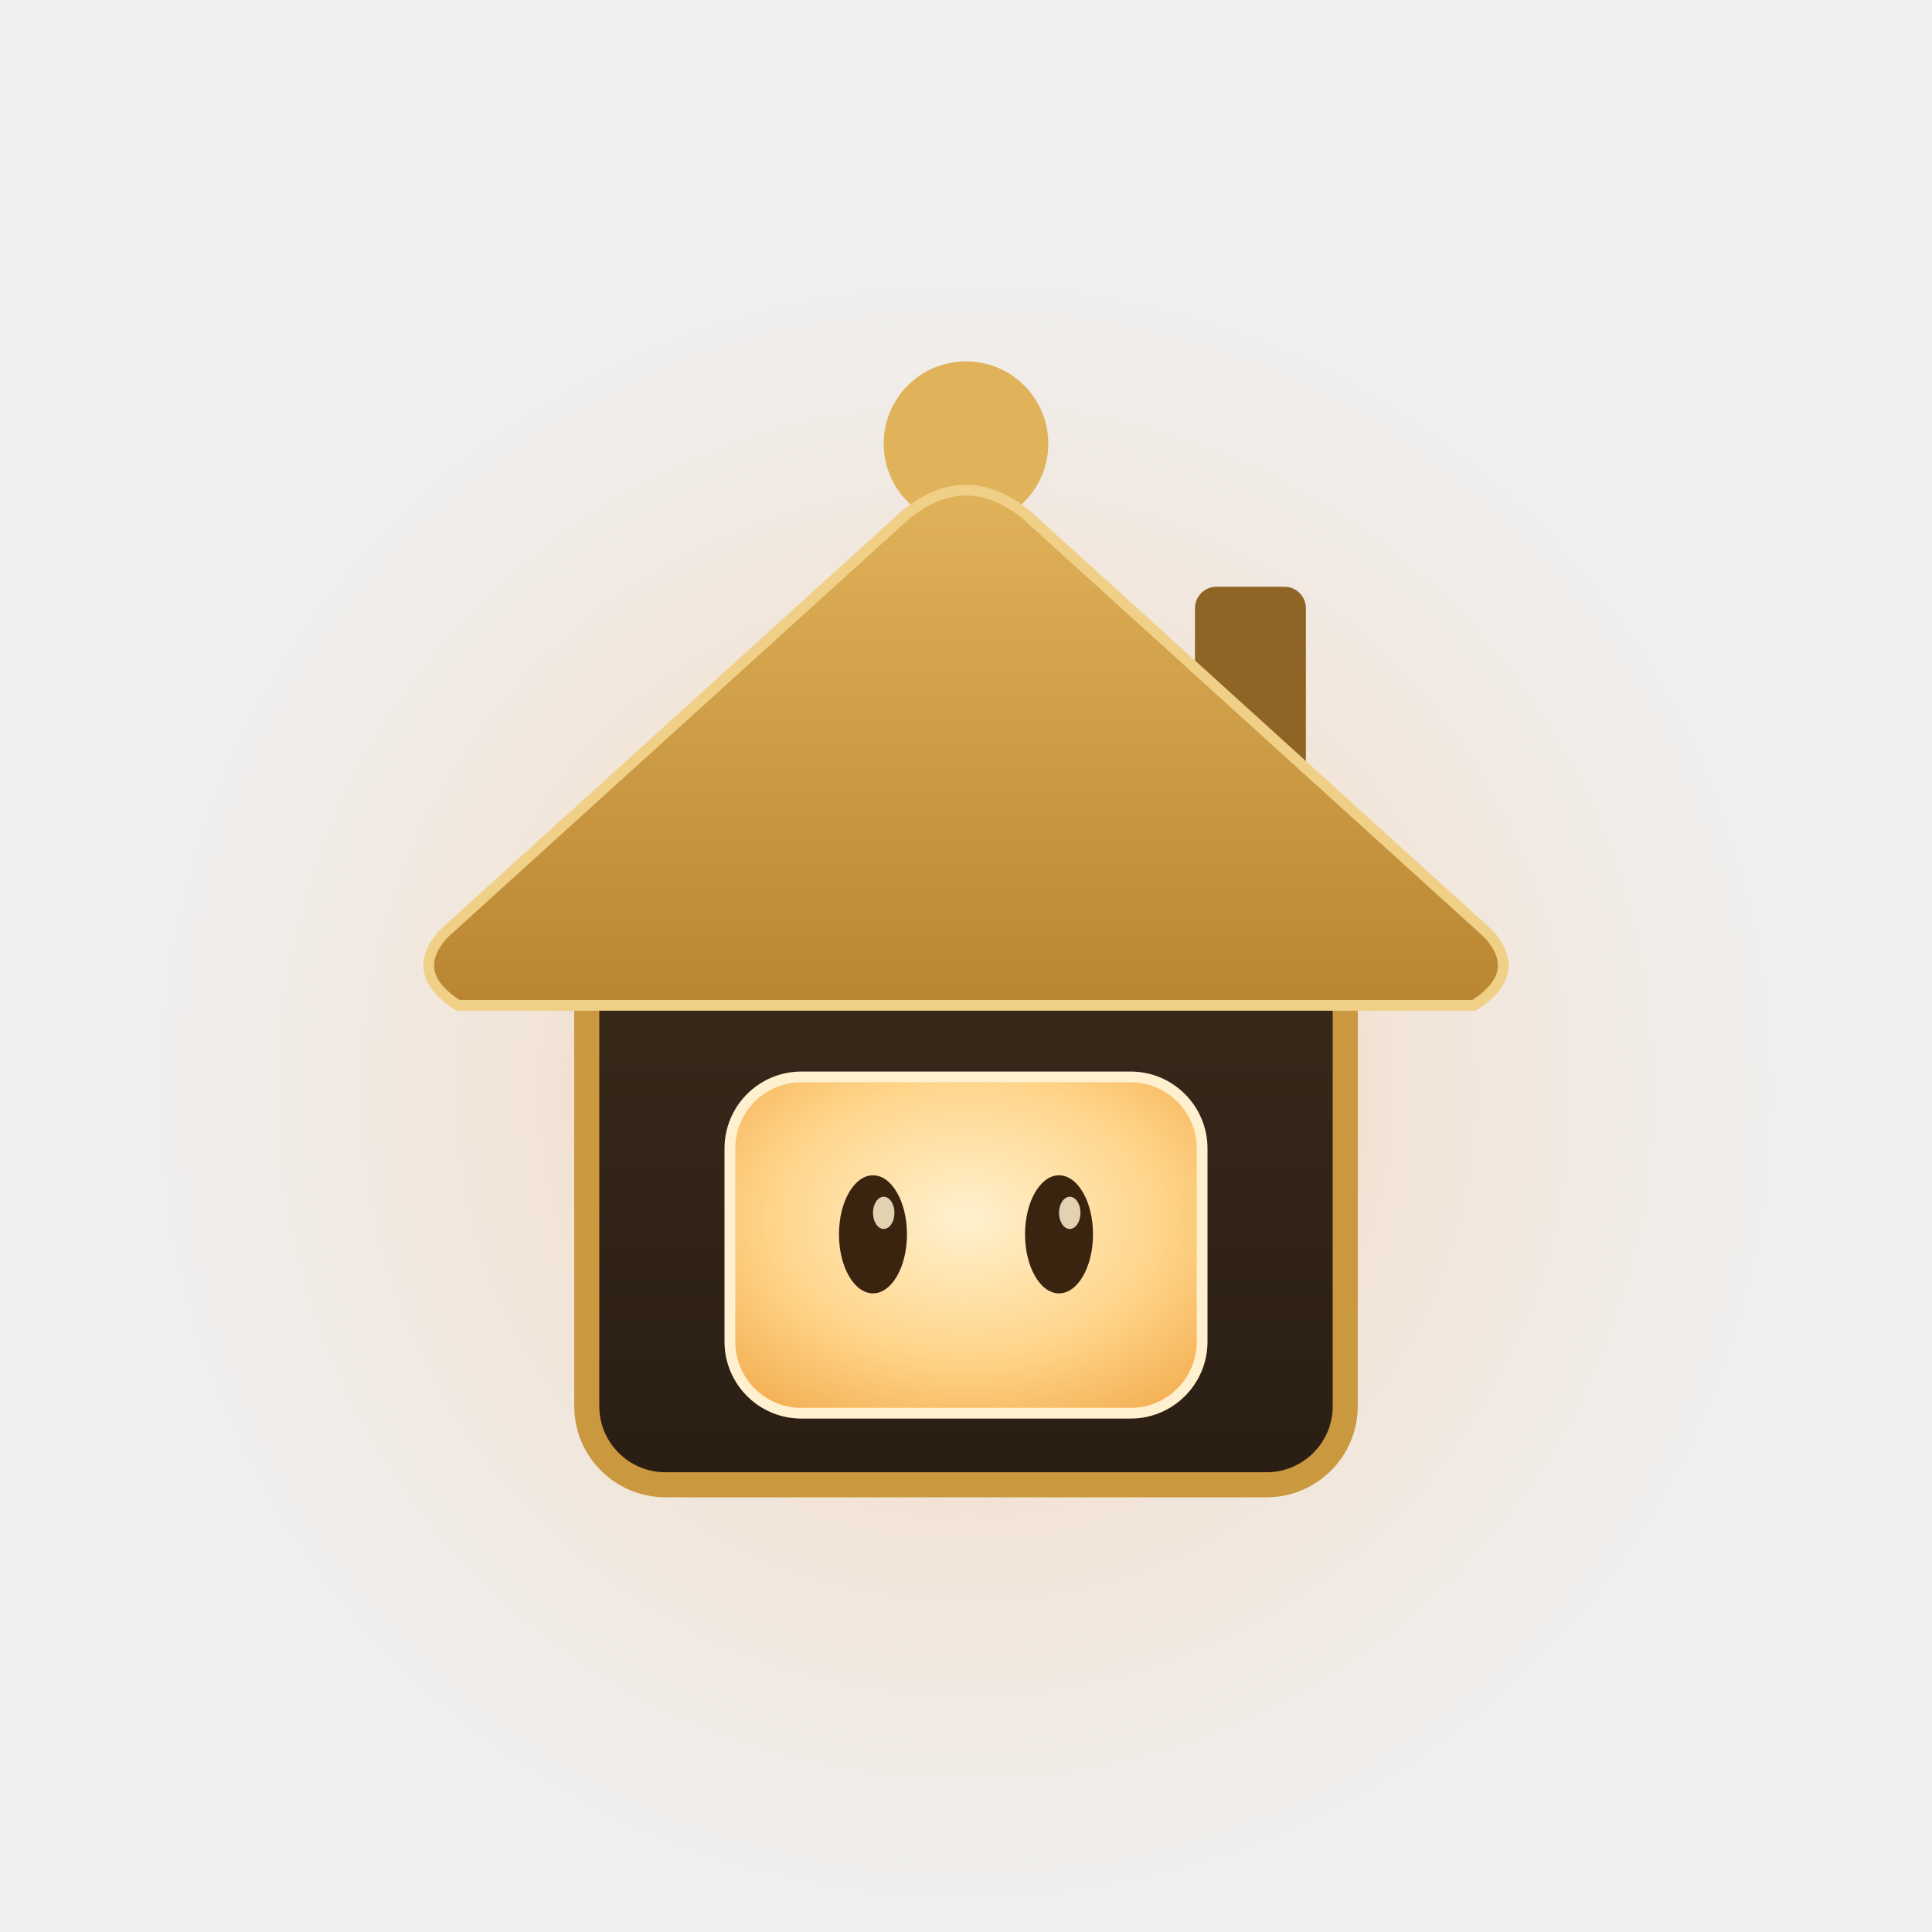
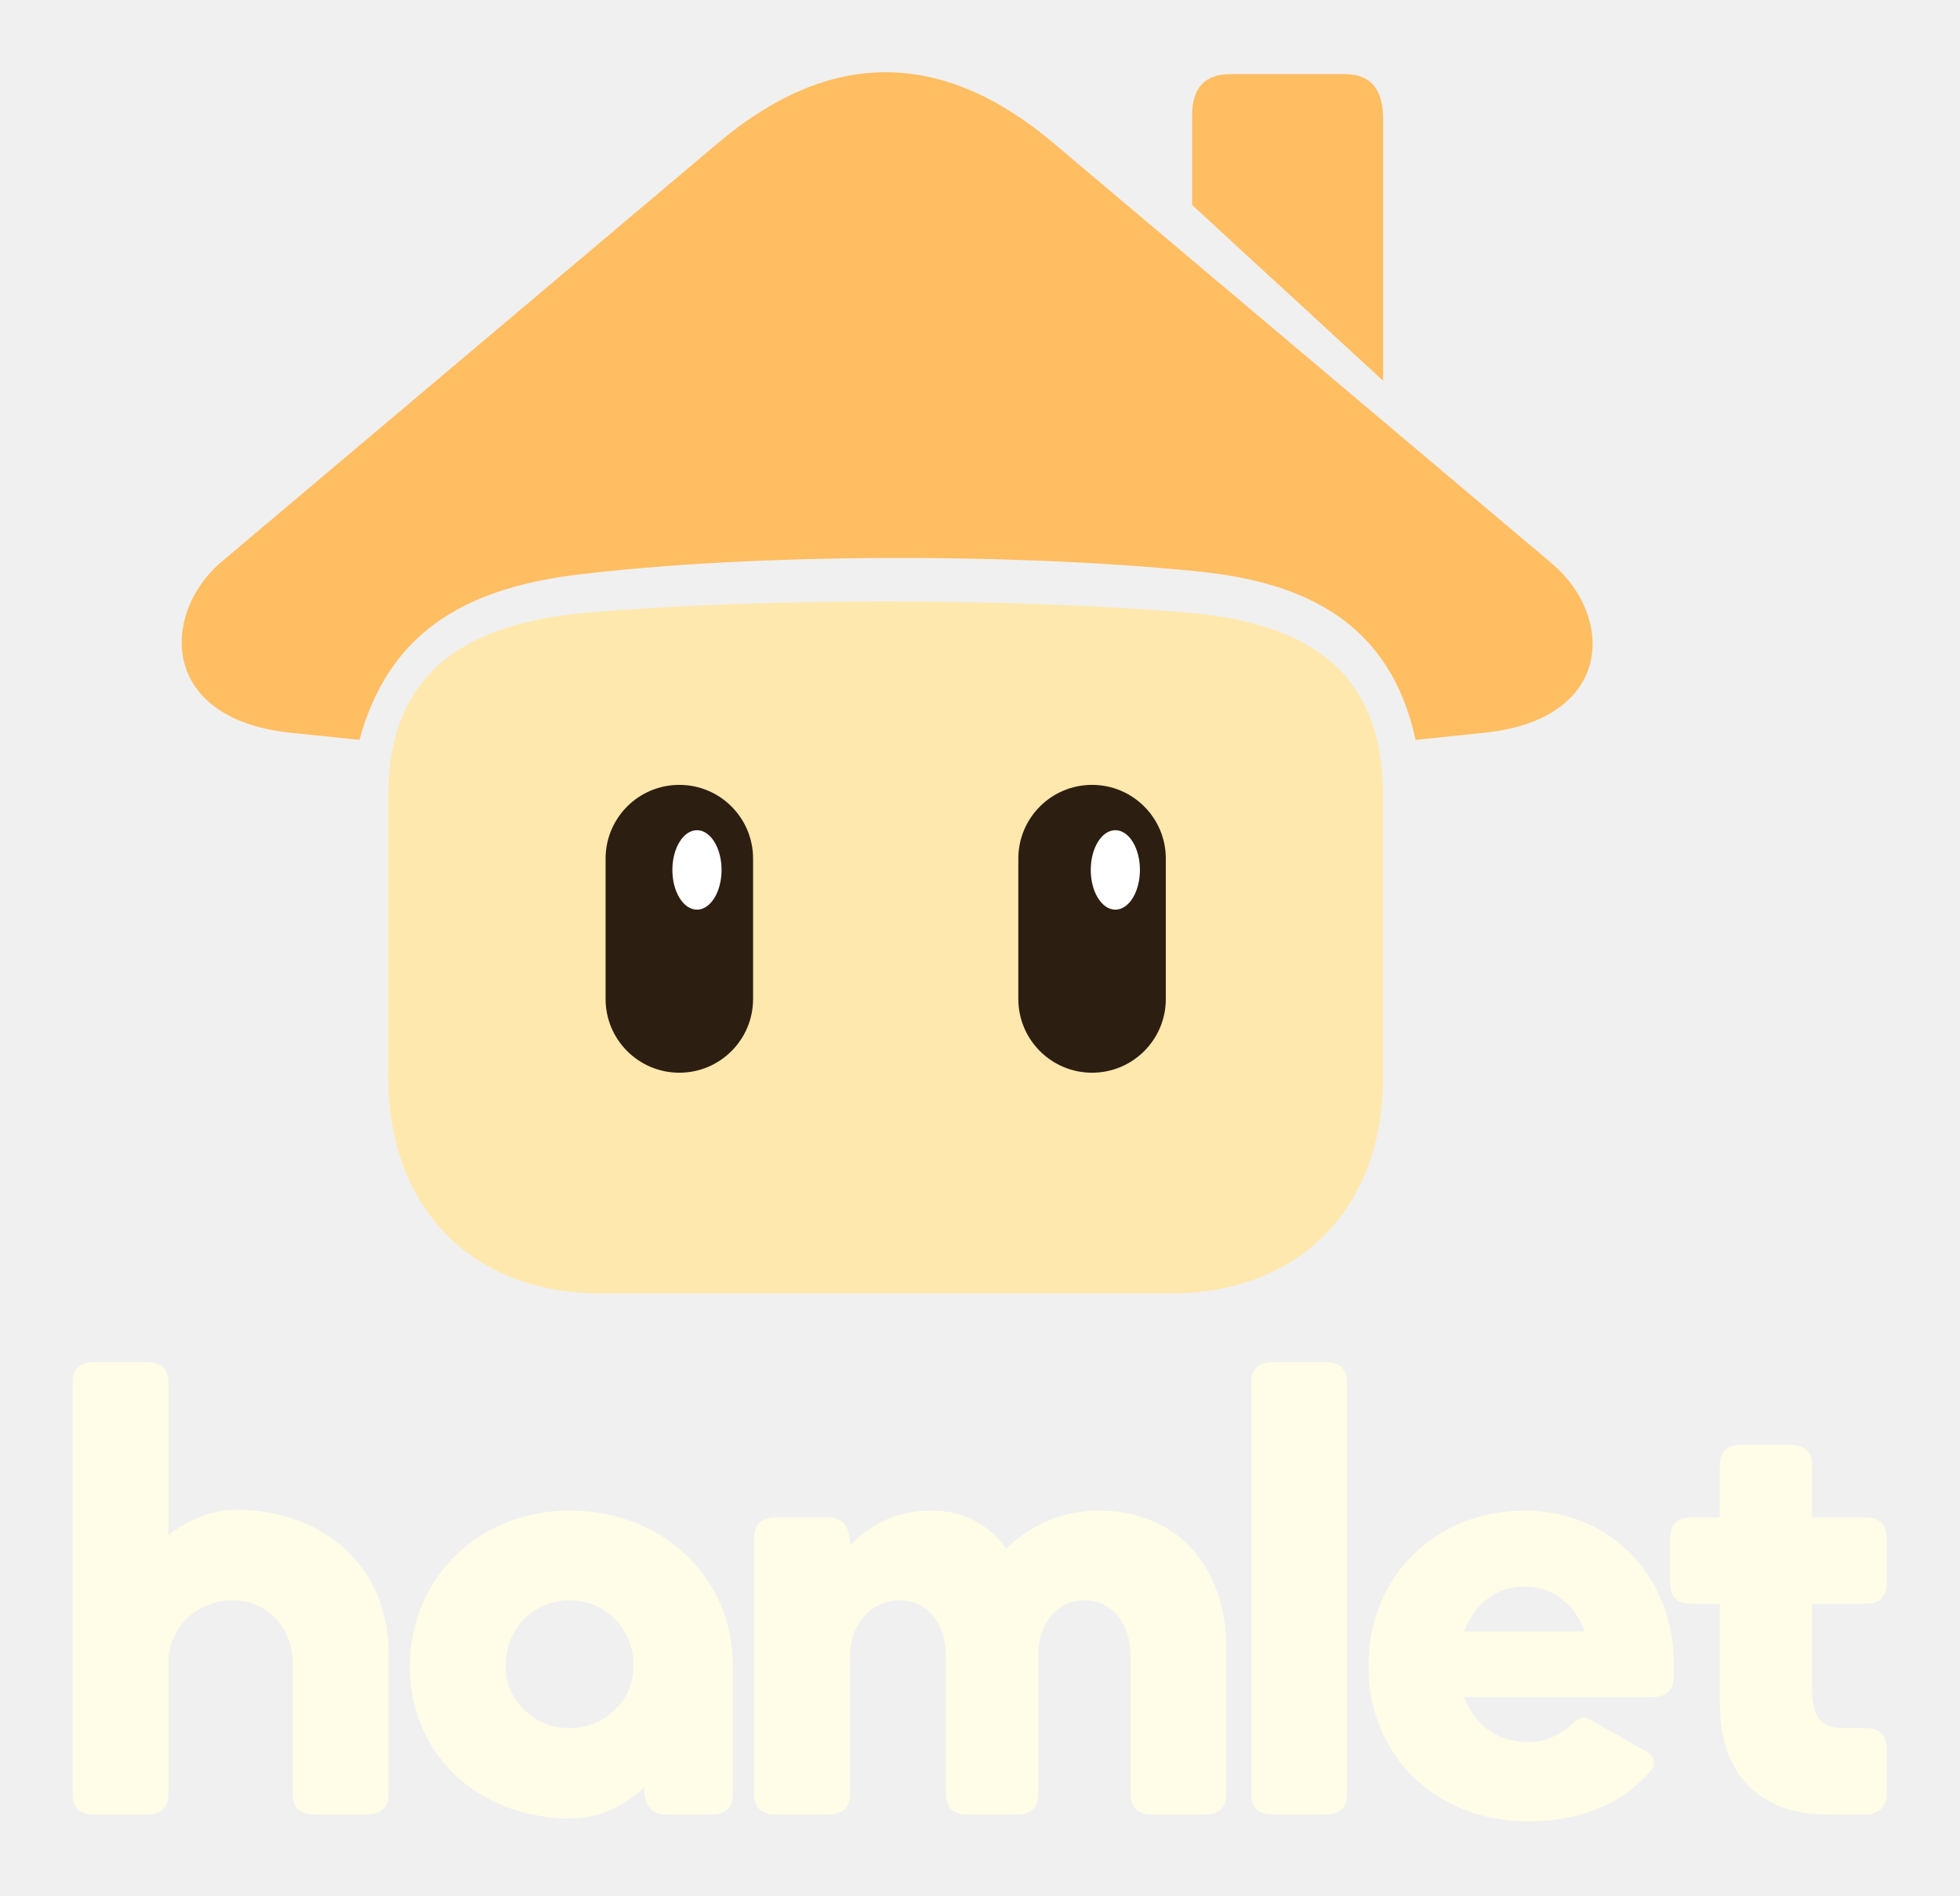
- <svg xmlns="http://www.w3.org/2000/svg" viewBox="0 0 1080 1080" width="1080" height="1080">
-   <defs>
-     <radialGradient id="halo" cx="50%" cy="50%" r="50%">
-       <stop offset="0" stop-color="#ff9a3c" stop-opacity="0.55" />
-       <stop offset="0.5" stop-color="#ff9a3c" stop-opacity="0.14" />
-       <stop offset="1" stop-color="#ff9a3c" stop-opacity="0" />
-     </radialGradient>
-     <radialGradient id="face" cx="50%" cy="42%" r="75%">
-       <stop offset="0" stop-color="#fff1cf" />
-       <stop offset="0.55" stop-color="#ffd58a" />
-       <stop offset="1" stop-color="#f2a94a" />
-     </radialGradient>
-     <linearGradient id="roof" x1="0" y1="0" x2="0" y2="1">
-       <stop offset="0" stop-color="#e0b25a" />
-       <stop offset="1" stop-color="#b98531" />
-     </linearGradient>
-     <linearGradient id="wall" x1="0" y1="0" x2="0" y2="1">
-       <stop offset="0" stop-color="#3a2a1b" />
-       <stop offset="1" stop-color="#2a1e13" />
-     </linearGradient>
-   </defs>
-   <g transform="translate(540 540)">
-     <circle cx="0" cy="70" r="470" fill="url(#halo)" />
-     <circle cx="0" cy="-292" r="46" fill="#e0b25a" />
-     <rect x="128" y="-212" width="62" height="120" rx="12" fill="#8f6526" />
-     <rect x="-212" y="-40" width="424" height="330" rx="44" fill="url(#wall)" stroke="#c9983f" stroke-width="14" />
-     <path d="M -292 -18 L -34 -252 Q 0 -280 34 -252 L 292 -18 Q 312 4 284 22 L -284 22 Q -312 4 -292 -18 Z" fill="url(#roof)" stroke="#f0cf86" stroke-width="6" stroke-linejoin="round" />
-     <rect x="-132" y="62" width="264" height="188" rx="40" fill="url(#face)" stroke="#fff1cf" stroke-width="6" />
-     <ellipse cx="-52" cy="150" rx="19" ry="33" fill="#3a2410" />
-     <ellipse cx="52" cy="150" rx="19" ry="33" fill="#3a2410" />
-     <ellipse cx="-46" cy="138" rx="6" ry="9" fill="#fff1cf" opacity="0.85" />
-     <ellipse cx="58" cy="138" rx="6" ry="9" fill="#fff1cf" opacity="0.85" />
+ <svg xmlns="http://www.w3.org/2000/svg" viewBox="249 222 633 612">
+   <path d="M634.002 288.199 L634.002 259.212 C634.002 250.355 638.115 245.926 646.342 245.926 L683.363 245.926 C691.59 245.926 695.704 250.758 695.704 260.42 L695.704 344.966 Z" style="fill:#ffbe62" />
+   <path d="M374.387 479.031 C374.387 440.382 397.671 423.473 438.418 419.849 C494.299 415.018 575.792 415.018 632.838 419.849 C673.584 423.473 695.704 440.382 695.704 479.031 L695.704 569.616 C695.704 613.097 667.763 639.668 627.017 639.668 L443.075 639.668 C402.328 639.668 374.387 613.097 374.387 569.616 Z" style="fill:#ffe8ad" />
+   <path d="M319.671 404.148 L481.493 267.667 C517.195 237.874 552.897 237.874 588.598 267.667 L750.421 404.148 C770.212 421.057 770.212 453.667 729.465 458.499 L706.181 460.914 C698.032 423.473 671.256 410.187 636.33 406.563 C576.956 400.524 491.971 400.524 433.761 407.771 C397.671 412.602 374.387 427.096 365.074 460.914 L341.79 458.499 C301.044 453.667 301.044 421.057 319.671 404.148 Z" style="fill:#ffbe62" />
+   <g class="eyes">
+     <path d="M468.397 475.443 L468.397 475.443 C481.551 475.443 492.215 486.106 492.215 499.26 L492.215 544.572 C492.215 557.726 481.551 568.39 468.397 568.39 L468.397 568.39 C455.243 568.39 444.579 557.726 444.579 544.572 L444.579 499.26 C444.579 486.106 455.243 475.443 468.397 475.443 Z" style="fill:#2d1e12" />
+     <path d="M601.694 475.443 L601.694 475.443 C614.848 475.443 625.512 486.106 625.512 499.26 L625.512 544.572 C625.512 557.726 614.848 568.39 601.694 568.39 L601.694 568.39 C588.54 568.39 577.877 557.726 577.877 544.572 L577.877 499.26 C577.877 486.106 588.54 475.443 601.694 475.443 Z" style="fill:#2d1e12" />
+     <path d="M482.035 502.907 C482.035 509.992 478.48 515.736 474.094 515.736 C469.708 515.736 466.153 509.992 466.153 502.907 C466.153 495.823 469.708 490.079 474.094 490.079 C478.48 490.079 482.035 495.823 482.035 502.907 Z" style="fill:#ffffff" />
+     <path d="M617.151 502.907 C617.151 509.992 613.596 515.736 609.21 515.736 C604.824 515.736 601.269 509.992 601.269 502.907 C601.269 495.823 604.824 490.079 609.21 490.079 C613.596 490.079 617.151 495.823 617.151 502.907 Z" style="fill:#ffffff" />
  </g>
+   <path d="M279.307 661.841 L296.505 661.841 C301.092 661.841 303.385 664.071 303.385 668.531 L303.385 717.591 C312.557 710.901 320.583 708.671 330.903 709.786 C356.127 712.016 374.473 729.856 374.473 755.501 L374.473 801.216 C374.473 805.676 372.179 807.906 367.593 807.906 L350.394 807.906 C345.808 807.906 343.515 805.676 343.515 801.216 L343.515 758.846 C343.515 747.696 335.489 738.776 324.023 738.776 C312.557 738.776 303.385 747.696 303.385 758.846 L303.385 801.216 C303.385 805.676 301.092 807.906 296.505 807.906 L279.307 807.906 C274.72 807.906 272.427 805.676 272.427 801.216 L272.427 668.531 C272.427 664.071 274.72 661.841 279.307 661.841 Z" style="fill:#fffce8" />
+   <path d="M432.948 709.786 C462.759 709.786 485.691 730.971 485.691 759.961 L485.691 801.216 C485.691 805.676 483.398 807.906 478.811 807.906 L463.906 807.906 C459.319 807.906 457.026 804.933 457.026 798.986 C449 806.791 439.828 810.136 428.362 809.021 C400.844 806.791 381.352 786.721 381.352 759.961 C381.352 732.086 403.137 709.786 432.948 709.786 Z M432.948 738.776 C421.482 738.776 412.31 747.696 412.31 759.961 C412.31 771.111 421.482 780.031 432.948 780.031 C444.414 780.031 453.587 771.111 453.587 759.961 C453.587 747.696 444.414 738.776 432.948 738.776 Z" style="fill:#fffce8;fill-rule:evenodd" />
+   <path d="M499.45 712.016 L516.648 712.016 C521.235 712.016 523.528 714.989 523.528 720.936 C531.554 713.131 539.58 709.786 549.899 709.786 C560.218 709.786 568.244 714.246 573.977 722.051 C582.003 714.246 592.323 709.786 603.788 709.786 C629.013 709.786 645.065 727.626 645.065 754.386 L645.065 801.216 C645.065 805.676 642.772 807.906 638.186 807.906 L620.987 807.906 C616.401 807.906 614.108 805.676 614.108 801.216 L614.108 756.616 C614.108 746.581 608.375 738.776 599.202 738.776 C590.029 738.776 584.297 746.581 584.297 756.616 L584.297 801.216 C584.297 805.676 582.003 807.906 577.417 807.906 L561.365 807.906 C556.779 807.906 554.486 805.676 554.486 801.216 L554.486 756.616 C554.486 746.581 548.753 738.776 539.58 738.776 C530.407 738.776 523.528 746.581 523.528 756.616 L523.528 801.216 C523.528 805.676 521.235 807.906 516.648 807.906 L499.45 807.906 C494.863 807.906 492.57 805.676 492.57 801.216 L492.57 718.706 C492.57 714.246 494.863 712.016 499.45 712.016 Z" style="fill:#fffce8" />
+   <path d="M659.971 661.841 L677.169 661.841 C681.756 661.841 684.049 664.071 684.049 668.531 L684.049 801.216 C684.049 805.676 681.756 807.906 677.169 807.906 L659.971 807.906 C655.384 807.906 653.091 805.676 653.091 801.216 L653.091 668.531 C653.091 664.071 655.384 661.841 659.971 661.841 Z" style="fill:#fffce8" />
+   <path d="M741.378 709.786 C770.042 709.786 789.534 732.086 789.534 758.846 L789.534 763.306 C789.534 767.766 787.241 769.996 782.655 769.996 L721.886 769.996 C725.326 778.916 732.205 784.491 742.524 784.491 C748.306 784.491 753.278 782.128 757.44 778.065 C758.892 776.648 761.022 776.317 762.656 777.256 L781.193 787.908 C783.247 789.089 783.793 791.772 782.333 793.517 C773.064 804.596 759.219 810.136 742.524 810.136 C712.713 810.136 690.928 788.951 690.928 759.961 C690.928 730.971 712.713 709.786 741.378 709.786 Z M721.886 748.811 L760.87 748.811 C757.43 739.891 750.55 734.316 741.378 734.316 C732.205 734.316 725.326 739.891 721.886 748.811 Z" style="fill:#fffce8;fill-rule:evenodd" />
+   <path d="M811.319 688.601 L827.371 688.601 C831.958 688.601 834.251 690.831 834.251 695.291 L834.251 712.016 L851.449 712.016 C856.036 712.016 858.329 714.246 858.329 718.706 L858.329 733.201 C858.329 737.661 856.036 739.891 851.449 739.891 L834.251 739.891 L834.251 767.766 C834.251 775.571 836.544 780.031 844.57 780.031 L851.449 780.031 C856.036 780.031 858.329 782.261 858.329 786.721 L858.329 801.216 C858.329 804.933 856.418 807.163 852.596 807.906 L838.837 807.906 C817.052 807.906 804.44 794.526 804.44 772.226 L804.44 739.891 L795.267 739.891 C790.681 739.891 788.388 737.661 788.388 733.201 L788.388 718.706 C788.388 714.246 790.681 712.016 795.267 712.016 L804.44 712.016 L804.44 695.291 C804.44 690.831 806.733 688.601 811.319 688.601 Z" style="fill:#fffce8" />
</svg>
